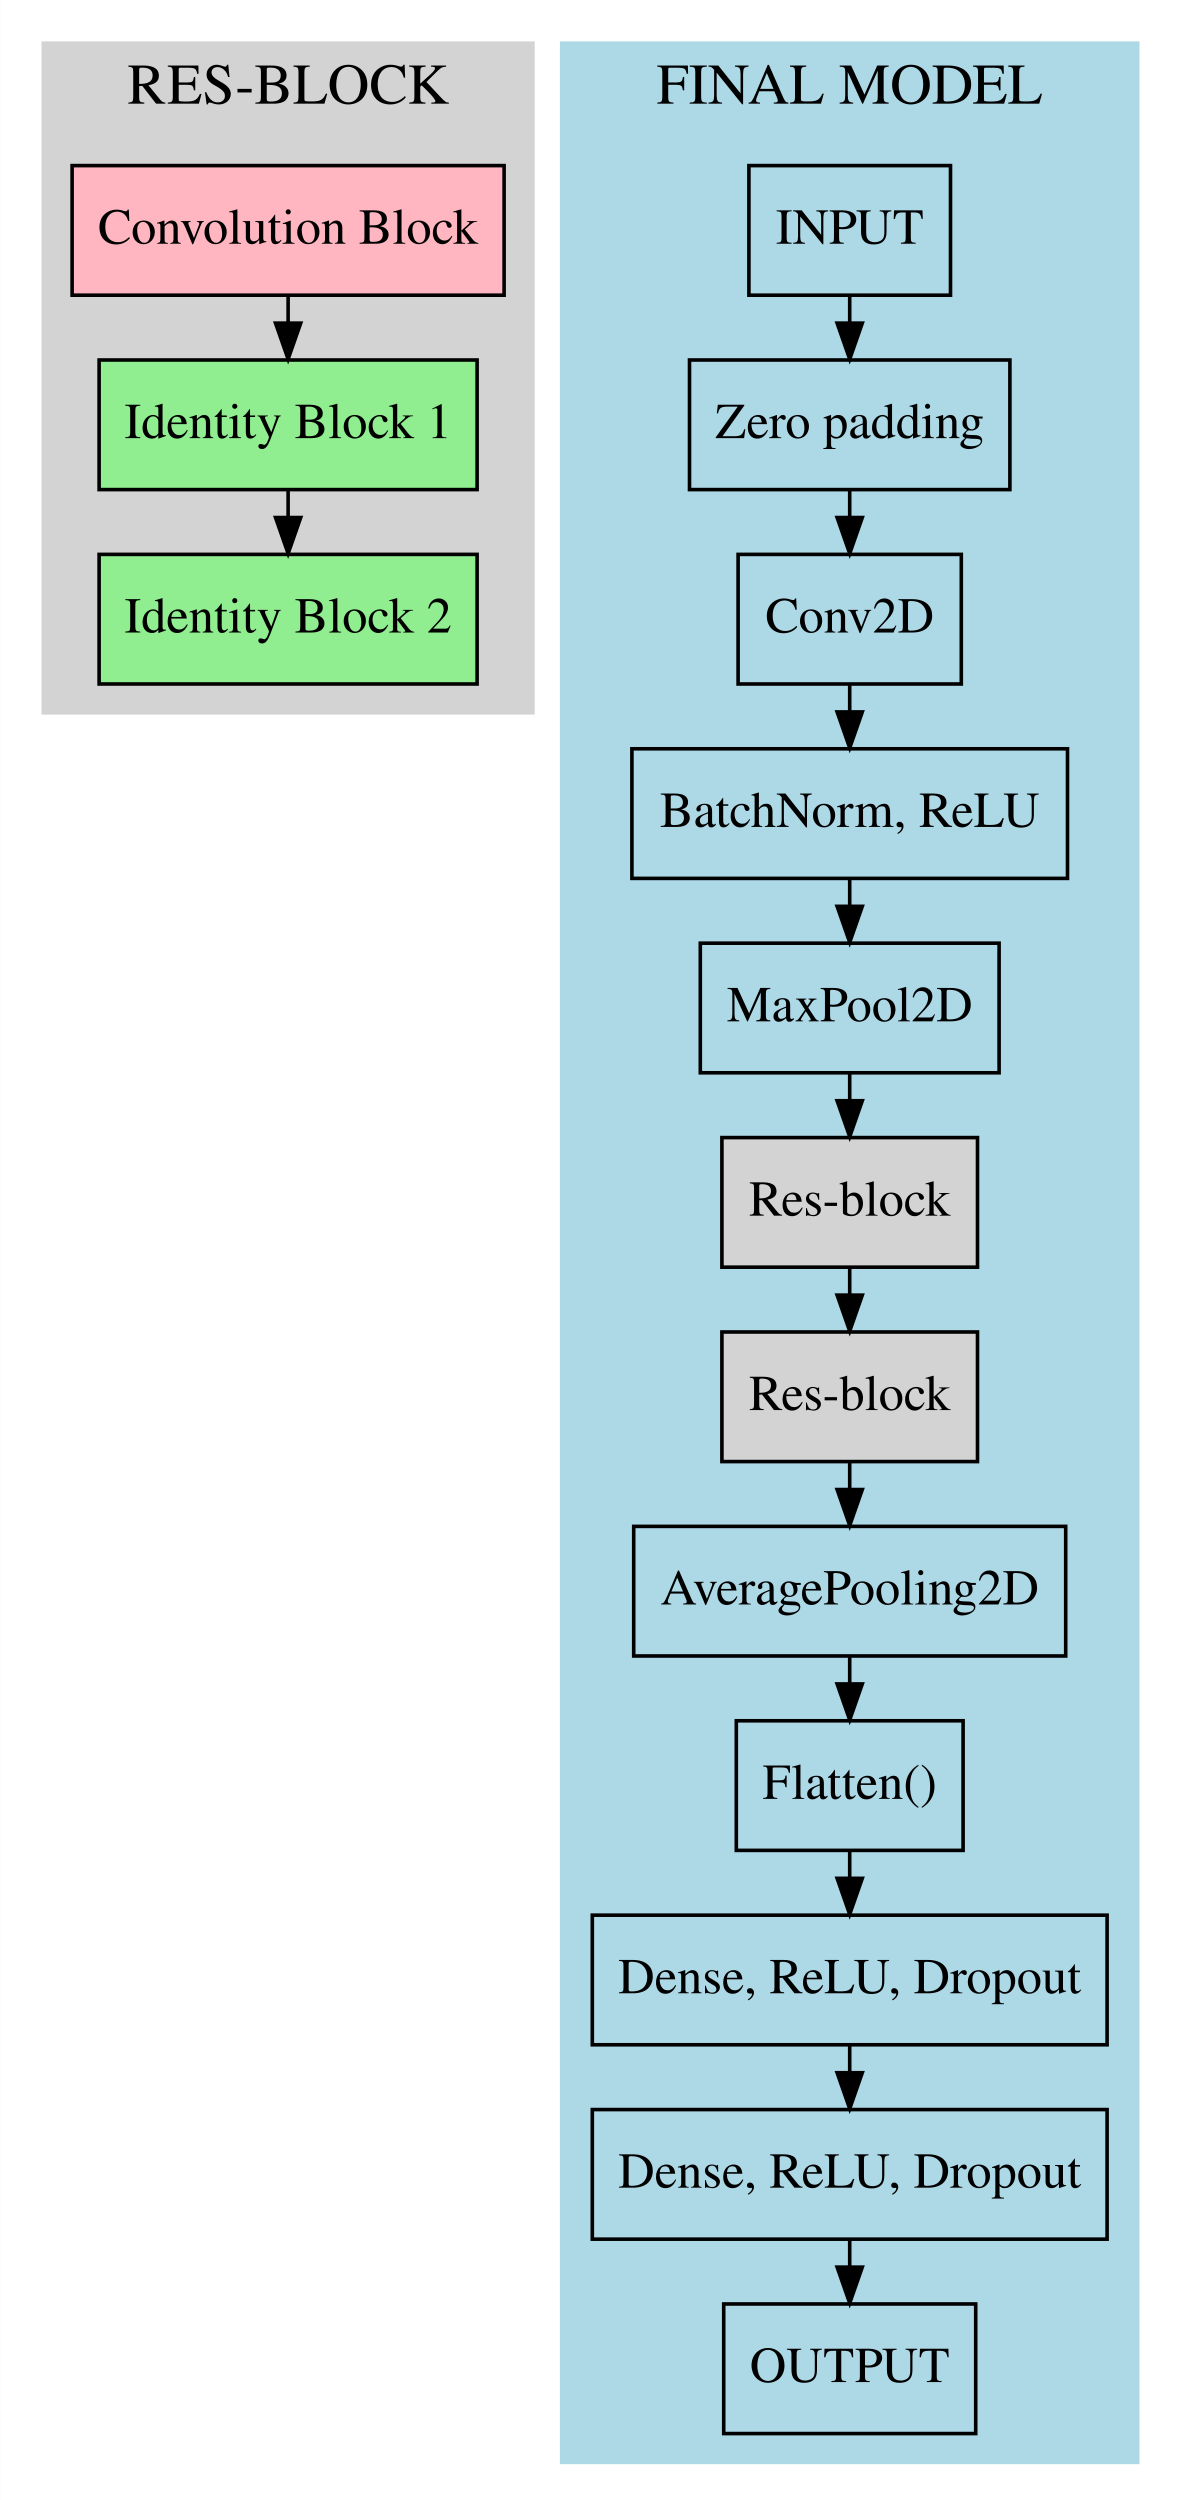
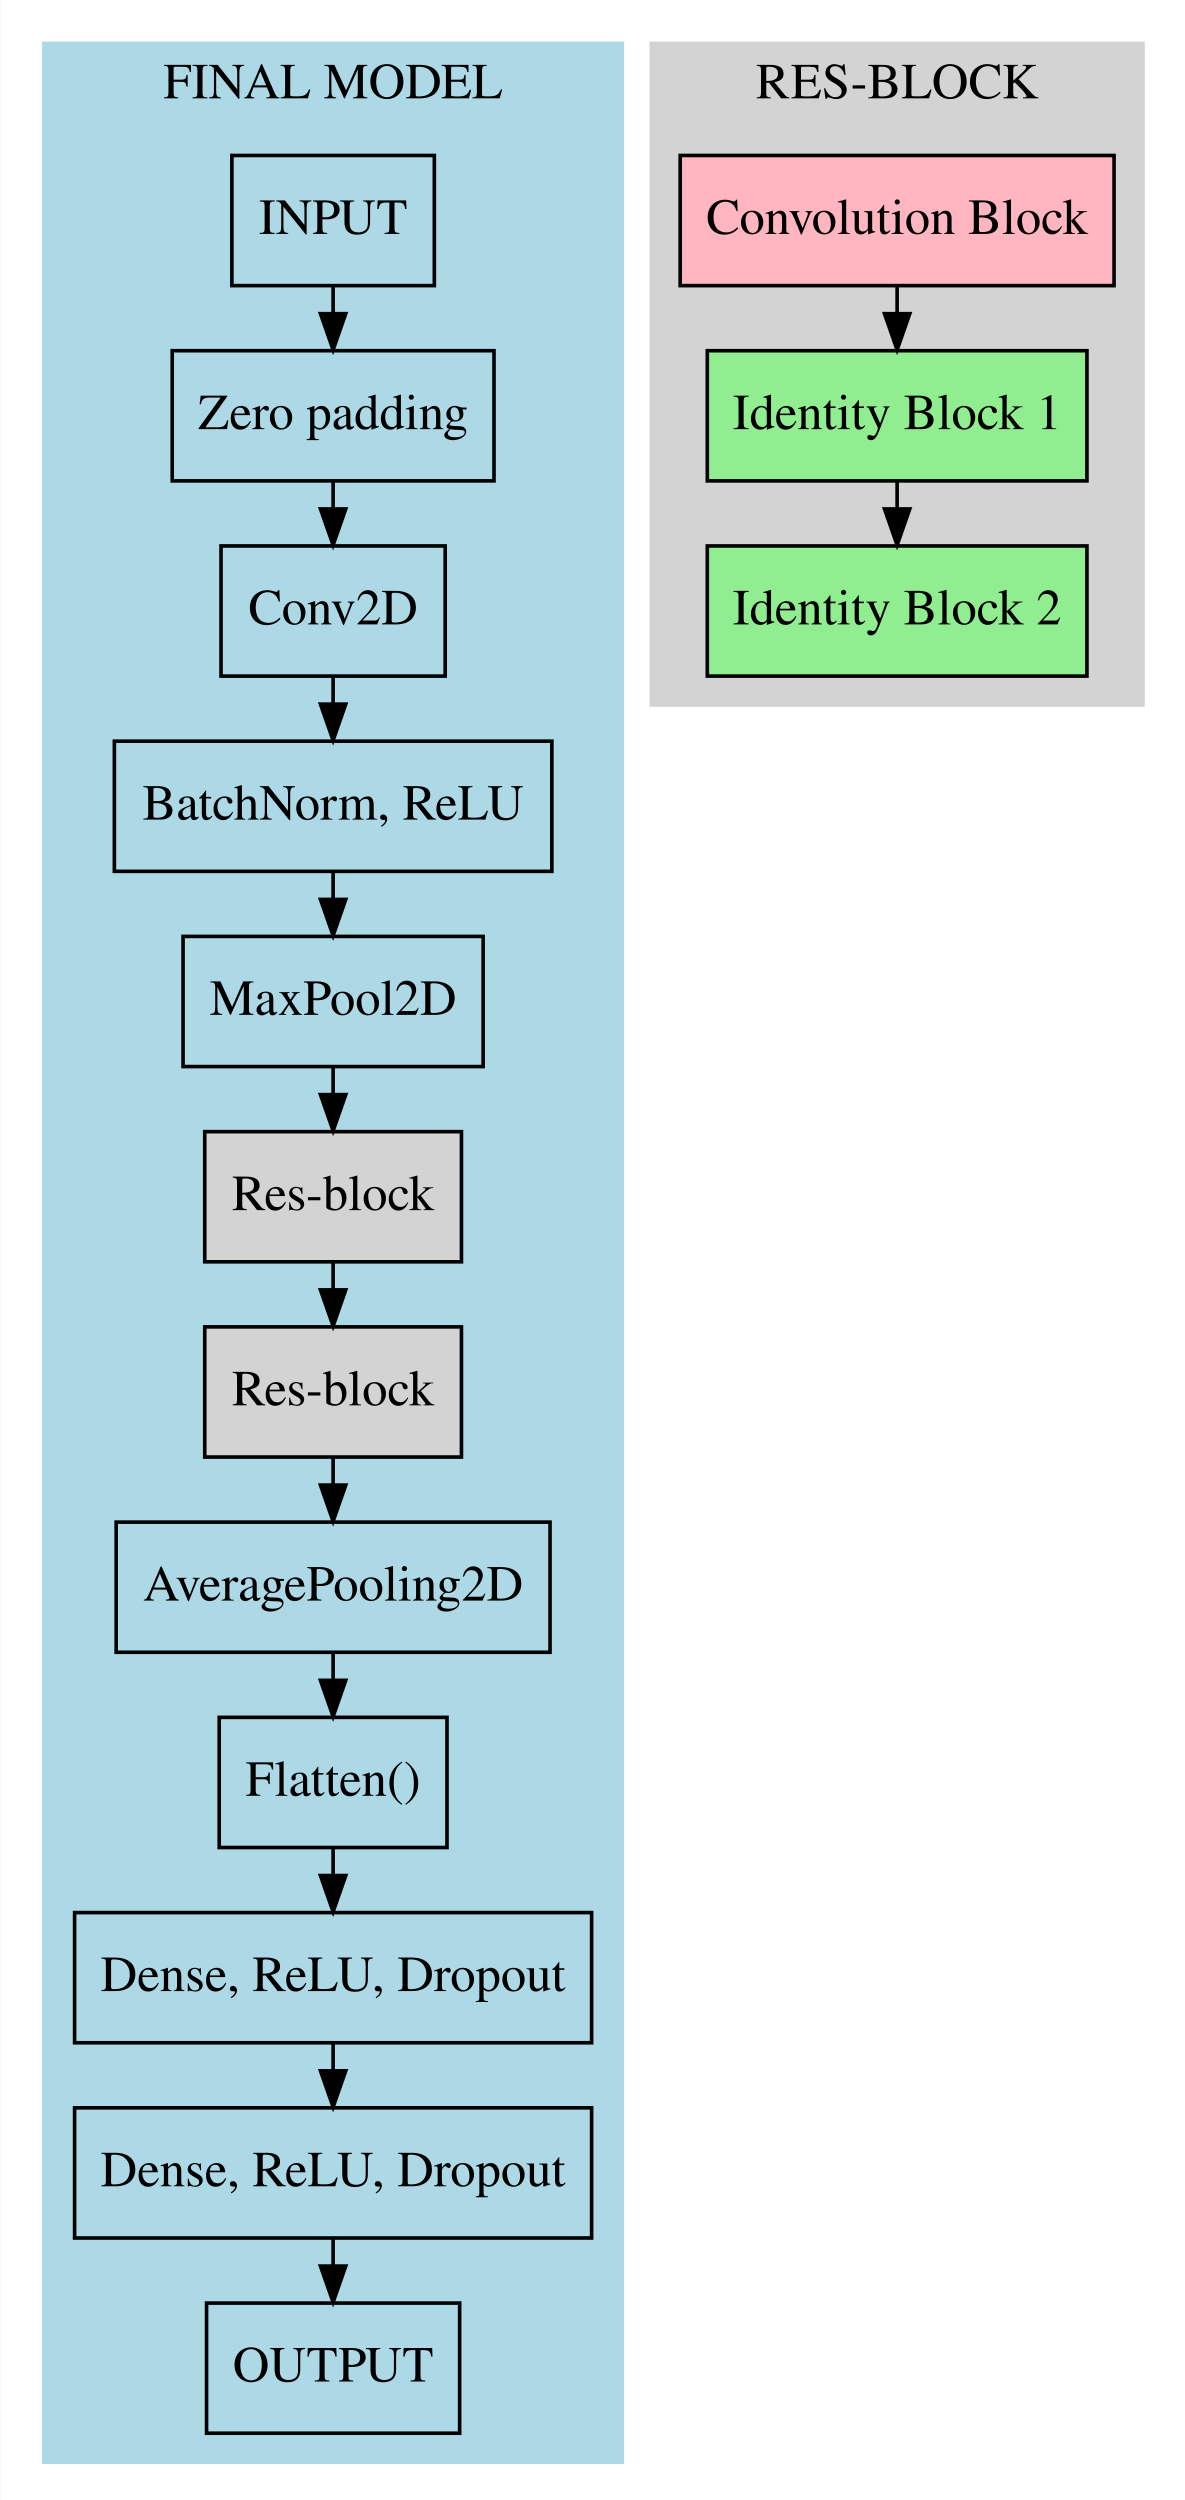
- <svg xmlns="http://www.w3.org/2000/svg" width="288pt" height="611pt" viewBox="0.00 0.00 288.00 611.12">
-   <g id="graph0" class="graph" transform="scale(0.88 0.88) rotate(0) translate(4 692)">
-     <polygon fill="white" stroke="transparent" points="-4,4 -4,-692 324,-692 324,4 -4,4" />
+ <svg xmlns="http://www.w3.org/2000/svg" width="252pt" height="532pt" viewBox="0.00 0.00 252.00 532.43">
+   <g id="graph0" class="graph" transform="scale(0.77 0.77) rotate(0) translate(4 689)">
+     <polygon fill="white" stroke="transparent" points="-4,4 -4,-689 324,-689 324,4 -4,4" />
    <g id="clust1" class="cluster">
-       <polygon fill="lightgrey" stroke="lightgrey" points="8,-494 8,-680 144,-680 144,-494 8,-494" />
-       <text text-anchor="middle" x="76" y="-663.2" font-family="Times,serif" font-size="16.00">RES-BLOCK</text>
+       <polygon fill="lightblue" stroke="lightblue" points="8,-8 8,-677 168,-677 168,-8 8,-8" />
+       <text text-anchor="middle" x="88" y="-661.8" font-family="Times,serif" font-size="14.00">FINAL MODEL</text>
    </g>
    <g id="clust2" class="cluster">
-       <polygon fill="lightblue" stroke="lightblue" points="152,-8 152,-680 312,-680 312,-8 152,-8" />
-       <text text-anchor="middle" x="232" y="-663.2" font-family="Times,serif" font-size="16.00">FINAL MODEL</text>
+       <polygon fill="lightgrey" stroke="lightgrey" points="176,-494 176,-677 312,-677 312,-494 176,-494" />
+       <text text-anchor="middle" x="244" y="-661.8" font-family="Times,serif" font-size="14.00">RES-BLOCK</text>
    </g>
    <g id="node1" class="node">
-       <polygon fill="lightpink" stroke="black" points="136,-646 16,-646 16,-610 136,-610 136,-646" />
-       <text text-anchor="middle" x="76" y="-624.3" font-family="Times,serif" font-size="14.00">Convolution Block</text>
+       <polygon fill="none" stroke="black" points="116,-646 60,-646 60,-610 116,-610 116,-646" />
+       <text text-anchor="middle" x="88" y="-624.3" font-family="Times,serif" font-size="14.00">INPUT</text>
    </g>
    <g id="node2" class="node">
-       <polygon fill="lightgreen" stroke="black" points="128.5,-592 23.5,-592 23.5,-556 128.5,-556 128.5,-592" />
-       <text text-anchor="middle" x="76" y="-570.3" font-family="Times,serif" font-size="14.00">Identity Block 1</text>
+       <polygon fill="none" stroke="black" points="132.5,-592 43.5,-592 43.5,-556 132.5,-556 132.5,-592" />
+       <text text-anchor="middle" x="88" y="-570.3" font-family="Times,serif" font-size="14.00">Zero padding</text>
    </g>
    <g id="edge1" class="edge">
-       <path fill="none" stroke="black" d="M76,-609.97C76,-607.57 76,-605.06 76,-602.52" />
-       <polygon fill="black" stroke="black" points="79.5,-602.24 76,-592.24 72.5,-602.24 79.5,-602.24" />
+       <path fill="none" stroke="black" d="M88,-609.97C88,-607.57 88,-605.06 88,-602.52" />
+       <polygon fill="black" stroke="black" points="91.5,-602.24 88,-592.24 84.5,-602.24 91.5,-602.24" />
    </g>
    <g id="node3" class="node">
-       <polygon fill="lightgreen" stroke="black" points="128.5,-538 23.5,-538 23.5,-502 128.5,-502 128.5,-538" />
-       <text text-anchor="middle" x="76" y="-516.3" font-family="Times,serif" font-size="14.00">Identity Block 2</text>
+       <polygon fill="none" stroke="black" points="119,-538 57,-538 57,-502 119,-502 119,-538" />
+       <text text-anchor="middle" x="88" y="-516.3" font-family="Times,serif" font-size="14.00">Conv2D</text>
    </g>
    <g id="edge2" class="edge">
-       <path fill="none" stroke="black" d="M76,-555.97C76,-553.57 76,-551.06 76,-548.52" />
-       <polygon fill="black" stroke="black" points="79.5,-548.24 76,-538.24 72.5,-548.24 79.5,-548.24" />
+       <path fill="none" stroke="black" d="M88,-555.97C88,-553.57 88,-551.06 88,-548.52" />
+       <polygon fill="black" stroke="black" points="91.5,-548.24 88,-538.24 84.5,-548.24 91.5,-548.24" />
    </g>
    <g id="node4" class="node">
-       <polygon fill="none" stroke="black" points="260,-646 204,-646 204,-610 260,-610 260,-646" />
-       <text text-anchor="middle" x="232" y="-624.3" font-family="Times,serif" font-size="14.00">INPUT</text>
+       <polygon fill="none" stroke="black" points="148.5,-484 27.5,-484 27.5,-448 148.5,-448 148.5,-484" />
+       <text text-anchor="middle" x="88" y="-462.3" font-family="Times,serif" font-size="14.00">BatchNorm, ReLU</text>
+     </g>
+     <g id="edge3" class="edge">
+       <path fill="none" stroke="black" d="M88,-501.97C88,-499.57 88,-497.06 88,-494.52" />
+       <polygon fill="black" stroke="black" points="91.5,-494.24 88,-484.24 84.5,-494.24 91.5,-494.24" />
    </g>
    <g id="node5" class="node">
-       <polygon fill="none" stroke="black" points="276.5,-592 187.5,-592 187.5,-556 276.5,-556 276.5,-592" />
-       <text text-anchor="middle" x="232" y="-570.3" font-family="Times,serif" font-size="14.00">Zero padding</text>
+       <polygon fill="none" stroke="black" points="129.5,-430 46.5,-430 46.5,-394 129.5,-394 129.5,-430" />
+       <text text-anchor="middle" x="88" y="-408.3" font-family="Times,serif" font-size="14.00">MaxPool2D</text>
    </g>
-     <g id="edge3" class="edge">
-       <path fill="none" stroke="black" d="M232,-609.97C232,-607.57 232,-605.06 232,-602.52" />
-       <polygon fill="black" stroke="black" points="235.5,-602.24 232,-592.24 228.5,-602.24 235.5,-602.24" />
+     <g id="edge4" class="edge">
+       <path fill="none" stroke="black" d="M88,-447.97C88,-445.57 88,-443.06 88,-440.52" />
+       <polygon fill="black" stroke="black" points="91.5,-440.24 88,-430.24 84.5,-440.24 91.5,-440.24" />
    </g>
    <g id="node6" class="node">
-       <polygon fill="none" stroke="black" points="263,-538 201,-538 201,-502 263,-502 263,-538" />
-       <text text-anchor="middle" x="232" y="-516.3" font-family="Times,serif" font-size="14.00">Conv2D</text>
+       <polygon fill="lightgray" stroke="black" points="123.5,-376 52.5,-376 52.5,-340 123.5,-340 123.5,-376" />
+       <text text-anchor="middle" x="88" y="-354.3" font-family="Times,serif" font-size="14.00">Res-block</text>
    </g>
-     <g id="edge4" class="edge">
-       <path fill="none" stroke="black" d="M232,-555.97C232,-553.57 232,-551.06 232,-548.52" />
-       <polygon fill="black" stroke="black" points="235.5,-548.24 232,-538.24 228.5,-548.24 235.5,-548.24" />
+     <g id="edge5" class="edge">
+       <path fill="none" stroke="black" d="M88,-393.97C88,-391.57 88,-389.06 88,-386.52" />
+       <polygon fill="black" stroke="black" points="91.5,-386.24 88,-376.24 84.5,-386.24 91.5,-386.24" />
    </g>
    <g id="node7" class="node">
-       <polygon fill="none" stroke="black" points="292.5,-484 171.5,-484 171.5,-448 292.5,-448 292.5,-484" />
-       <text text-anchor="middle" x="232" y="-462.3" font-family="Times,serif" font-size="14.00">BatchNorm, ReLU</text>
+       <polygon fill="lightgray" stroke="black" points="123.5,-322 52.5,-322 52.5,-286 123.5,-286 123.5,-322" />
+       <text text-anchor="middle" x="88" y="-300.3" font-family="Times,serif" font-size="14.00">Res-block</text>
    </g>
-     <g id="edge5" class="edge">
-       <path fill="none" stroke="black" d="M232,-501.97C232,-499.57 232,-497.06 232,-494.52" />
-       <polygon fill="black" stroke="black" points="235.5,-494.24 232,-484.24 228.5,-494.24 235.5,-494.24" />
+     <g id="edge6" class="edge">
+       <path fill="none" stroke="black" d="M88,-339.97C88,-337.57 88,-335.06 88,-332.52" />
+       <polygon fill="black" stroke="black" points="91.5,-332.24 88,-322.24 84.5,-332.24 91.5,-332.24" />
    </g>
    <g id="node8" class="node">
-       <polygon fill="none" stroke="black" points="273.5,-430 190.5,-430 190.5,-394 273.5,-394 273.5,-430" />
-       <text text-anchor="middle" x="232" y="-408.3" font-family="Times,serif" font-size="14.00">MaxPool2D</text>
+       <polygon fill="none" stroke="black" points="148,-268 28,-268 28,-232 148,-232 148,-268" />
+       <text text-anchor="middle" x="88" y="-246.3" font-family="Times,serif" font-size="14.00">AveragePooling2D</text>
    </g>
-     <g id="edge6" class="edge">
-       <path fill="none" stroke="black" d="M232,-447.97C232,-445.57 232,-443.06 232,-440.52" />
-       <polygon fill="black" stroke="black" points="235.5,-440.24 232,-430.24 228.5,-440.24 235.5,-440.24" />
+     <g id="edge7" class="edge">
+       <path fill="none" stroke="black" d="M88,-285.97C88,-283.57 88,-281.06 88,-278.52" />
+       <polygon fill="black" stroke="black" points="91.5,-278.24 88,-268.24 84.5,-278.24 91.5,-278.24" />
    </g>
    <g id="node9" class="node">
-       <polygon fill="lightgray" stroke="black" points="267.5,-376 196.5,-376 196.5,-340 267.5,-340 267.5,-376" />
-       <text text-anchor="middle" x="232" y="-354.3" font-family="Times,serif" font-size="14.00">Res-block</text>
+       <polygon fill="none" stroke="black" points="119.5,-214 56.5,-214 56.5,-178 119.5,-178 119.5,-214" />
+       <text text-anchor="middle" x="88" y="-192.3" font-family="Times,serif" font-size="14.00">Flatten()</text>
    </g>
-     <g id="edge7" class="edge">
-       <path fill="none" stroke="black" d="M232,-393.97C232,-391.57 232,-389.06 232,-386.52" />
-       <polygon fill="black" stroke="black" points="235.5,-386.24 232,-376.24 228.5,-386.24 235.5,-386.24" />
+     <g id="edge8" class="edge">
+       <path fill="none" stroke="black" d="M88,-231.97C88,-229.57 88,-227.06 88,-224.52" />
+       <polygon fill="black" stroke="black" points="91.5,-224.24 88,-214.24 84.5,-224.24 91.5,-224.24" />
    </g>
    <g id="node10" class="node">
-       <polygon fill="lightgray" stroke="black" points="267.5,-322 196.5,-322 196.5,-286 267.5,-286 267.5,-322" />
-       <text text-anchor="middle" x="232" y="-300.3" font-family="Times,serif" font-size="14.00">Res-block</text>
+       <polygon fill="none" stroke="black" points="159.5,-160 16.5,-160 16.5,-124 159.5,-124 159.5,-160" />
+       <text text-anchor="middle" x="88" y="-138.3" font-family="Times,serif" font-size="14.00">Dense, ReLU, Dropout</text>
    </g>
-     <g id="edge8" class="edge">
-       <path fill="none" stroke="black" d="M232,-339.97C232,-337.57 232,-335.06 232,-332.52" />
-       <polygon fill="black" stroke="black" points="235.5,-332.24 232,-322.24 228.5,-332.24 235.5,-332.24" />
+     <g id="edge9" class="edge">
+       <path fill="none" stroke="black" d="M88,-177.97C88,-175.57 88,-173.06 88,-170.52" />
+       <polygon fill="black" stroke="black" points="91.5,-170.24 88,-160.24 84.5,-170.24 91.5,-170.24" />
    </g>
    <g id="node11" class="node">
-       <polygon fill="none" stroke="black" points="292,-268 172,-268 172,-232 292,-232 292,-268" />
-       <text text-anchor="middle" x="232" y="-246.3" font-family="Times,serif" font-size="14.00">AveragePooling2D</text>
+       <polygon fill="none" stroke="black" points="159.5,-106 16.5,-106 16.5,-70 159.5,-70 159.5,-106" />
+       <text text-anchor="middle" x="88" y="-84.3" font-family="Times,serif" font-size="14.00">Dense, ReLU, Dropout</text>
    </g>
-     <g id="edge9" class="edge">
-       <path fill="none" stroke="black" d="M232,-285.97C232,-283.57 232,-281.06 232,-278.52" />
-       <polygon fill="black" stroke="black" points="235.5,-278.24 232,-268.24 228.5,-278.24 235.5,-278.24" />
+     <g id="edge10" class="edge">
+       <path fill="none" stroke="black" d="M88,-123.97C88,-121.57 88,-119.06 88,-116.52" />
+       <polygon fill="black" stroke="black" points="91.5,-116.24 88,-106.24 84.5,-116.24 91.5,-116.24" />
    </g>
    <g id="node12" class="node">
-       <polygon fill="none" stroke="black" points="263.5,-214 200.5,-214 200.5,-178 263.5,-178 263.5,-214" />
-       <text text-anchor="middle" x="232" y="-192.3" font-family="Times,serif" font-size="14.00">Flatten()</text>
+       <polygon fill="none" stroke="black" points="123,-52 53,-52 53,-16 123,-16 123,-52" />
+       <text text-anchor="middle" x="88" y="-30.3" font-family="Times,serif" font-size="14.00">OUTPUT</text>
    </g>
-     <g id="edge10" class="edge">
-       <path fill="none" stroke="black" d="M232,-231.97C232,-229.57 232,-227.06 232,-224.52" />
-       <polygon fill="black" stroke="black" points="235.5,-224.24 232,-214.24 228.5,-224.24 235.5,-224.24" />
+     <g id="edge11" class="edge">
+       <path fill="none" stroke="black" d="M88,-69.97C88,-67.57 88,-65.06 88,-62.52" />
+       <polygon fill="black" stroke="black" points="91.5,-62.24 88,-52.24 84.5,-62.24 91.5,-62.24" />
    </g>
    <g id="node13" class="node">
-       <polygon fill="none" stroke="black" points="303.5,-160 160.5,-160 160.5,-124 303.5,-124 303.5,-160" />
-       <text text-anchor="middle" x="232" y="-138.3" font-family="Times,serif" font-size="14.00">Dense, ReLU, Dropout</text>
-     </g>
-     <g id="edge11" class="edge">
-       <path fill="none" stroke="black" d="M232,-177.97C232,-175.57 232,-173.06 232,-170.52" />
-       <polygon fill="black" stroke="black" points="235.5,-170.24 232,-160.24 228.5,-170.24 235.5,-170.24" />
+       <polygon fill="lightpink" stroke="black" points="304,-646 184,-646 184,-610 304,-610 304,-646" />
+       <text text-anchor="middle" x="244" y="-624.3" font-family="Times,serif" font-size="14.00">Convolution Block</text>
    </g>
    <g id="node14" class="node">
-       <polygon fill="none" stroke="black" points="303.5,-106 160.5,-106 160.5,-70 303.5,-70 303.5,-106" />
-       <text text-anchor="middle" x="232" y="-84.3" font-family="Times,serif" font-size="14.00">Dense, ReLU, Dropout</text>
+       <polygon fill="lightgreen" stroke="black" points="296.5,-592 191.5,-592 191.5,-556 296.5,-556 296.5,-592" />
+       <text text-anchor="middle" x="244" y="-570.3" font-family="Times,serif" font-size="14.00">Identity Block 1</text>
    </g>
    <g id="edge12" class="edge">
-       <path fill="none" stroke="black" d="M232,-123.97C232,-121.57 232,-119.06 232,-116.52" />
-       <polygon fill="black" stroke="black" points="235.5,-116.24 232,-106.24 228.5,-116.24 235.5,-116.24" />
+       <path fill="none" stroke="black" d="M244,-609.97C244,-607.57 244,-605.06 244,-602.52" />
+       <polygon fill="black" stroke="black" points="247.5,-602.24 244,-592.24 240.5,-602.24 247.5,-602.24" />
    </g>
    <g id="node15" class="node">
-       <polygon fill="none" stroke="black" points="267,-52 197,-52 197,-16 267,-16 267,-52" />
-       <text text-anchor="middle" x="232" y="-30.3" font-family="Times,serif" font-size="14.00">OUTPUT</text>
+       <polygon fill="lightgreen" stroke="black" points="296.5,-538 191.5,-538 191.5,-502 296.5,-502 296.5,-538" />
+       <text text-anchor="middle" x="244" y="-516.3" font-family="Times,serif" font-size="14.00">Identity Block 2</text>
    </g>
    <g id="edge13" class="edge">
-       <path fill="none" stroke="black" d="M232,-69.97C232,-67.57 232,-65.06 232,-62.52" />
-       <polygon fill="black" stroke="black" points="235.5,-62.24 232,-52.24 228.5,-62.24 235.5,-62.24" />
+       <path fill="none" stroke="black" d="M244,-555.97C244,-553.57 244,-551.06 244,-548.52" />
+       <polygon fill="black" stroke="black" points="247.5,-548.24 244,-538.24 240.5,-548.24 247.5,-548.24" />
    </g>
  </g>
</svg>
